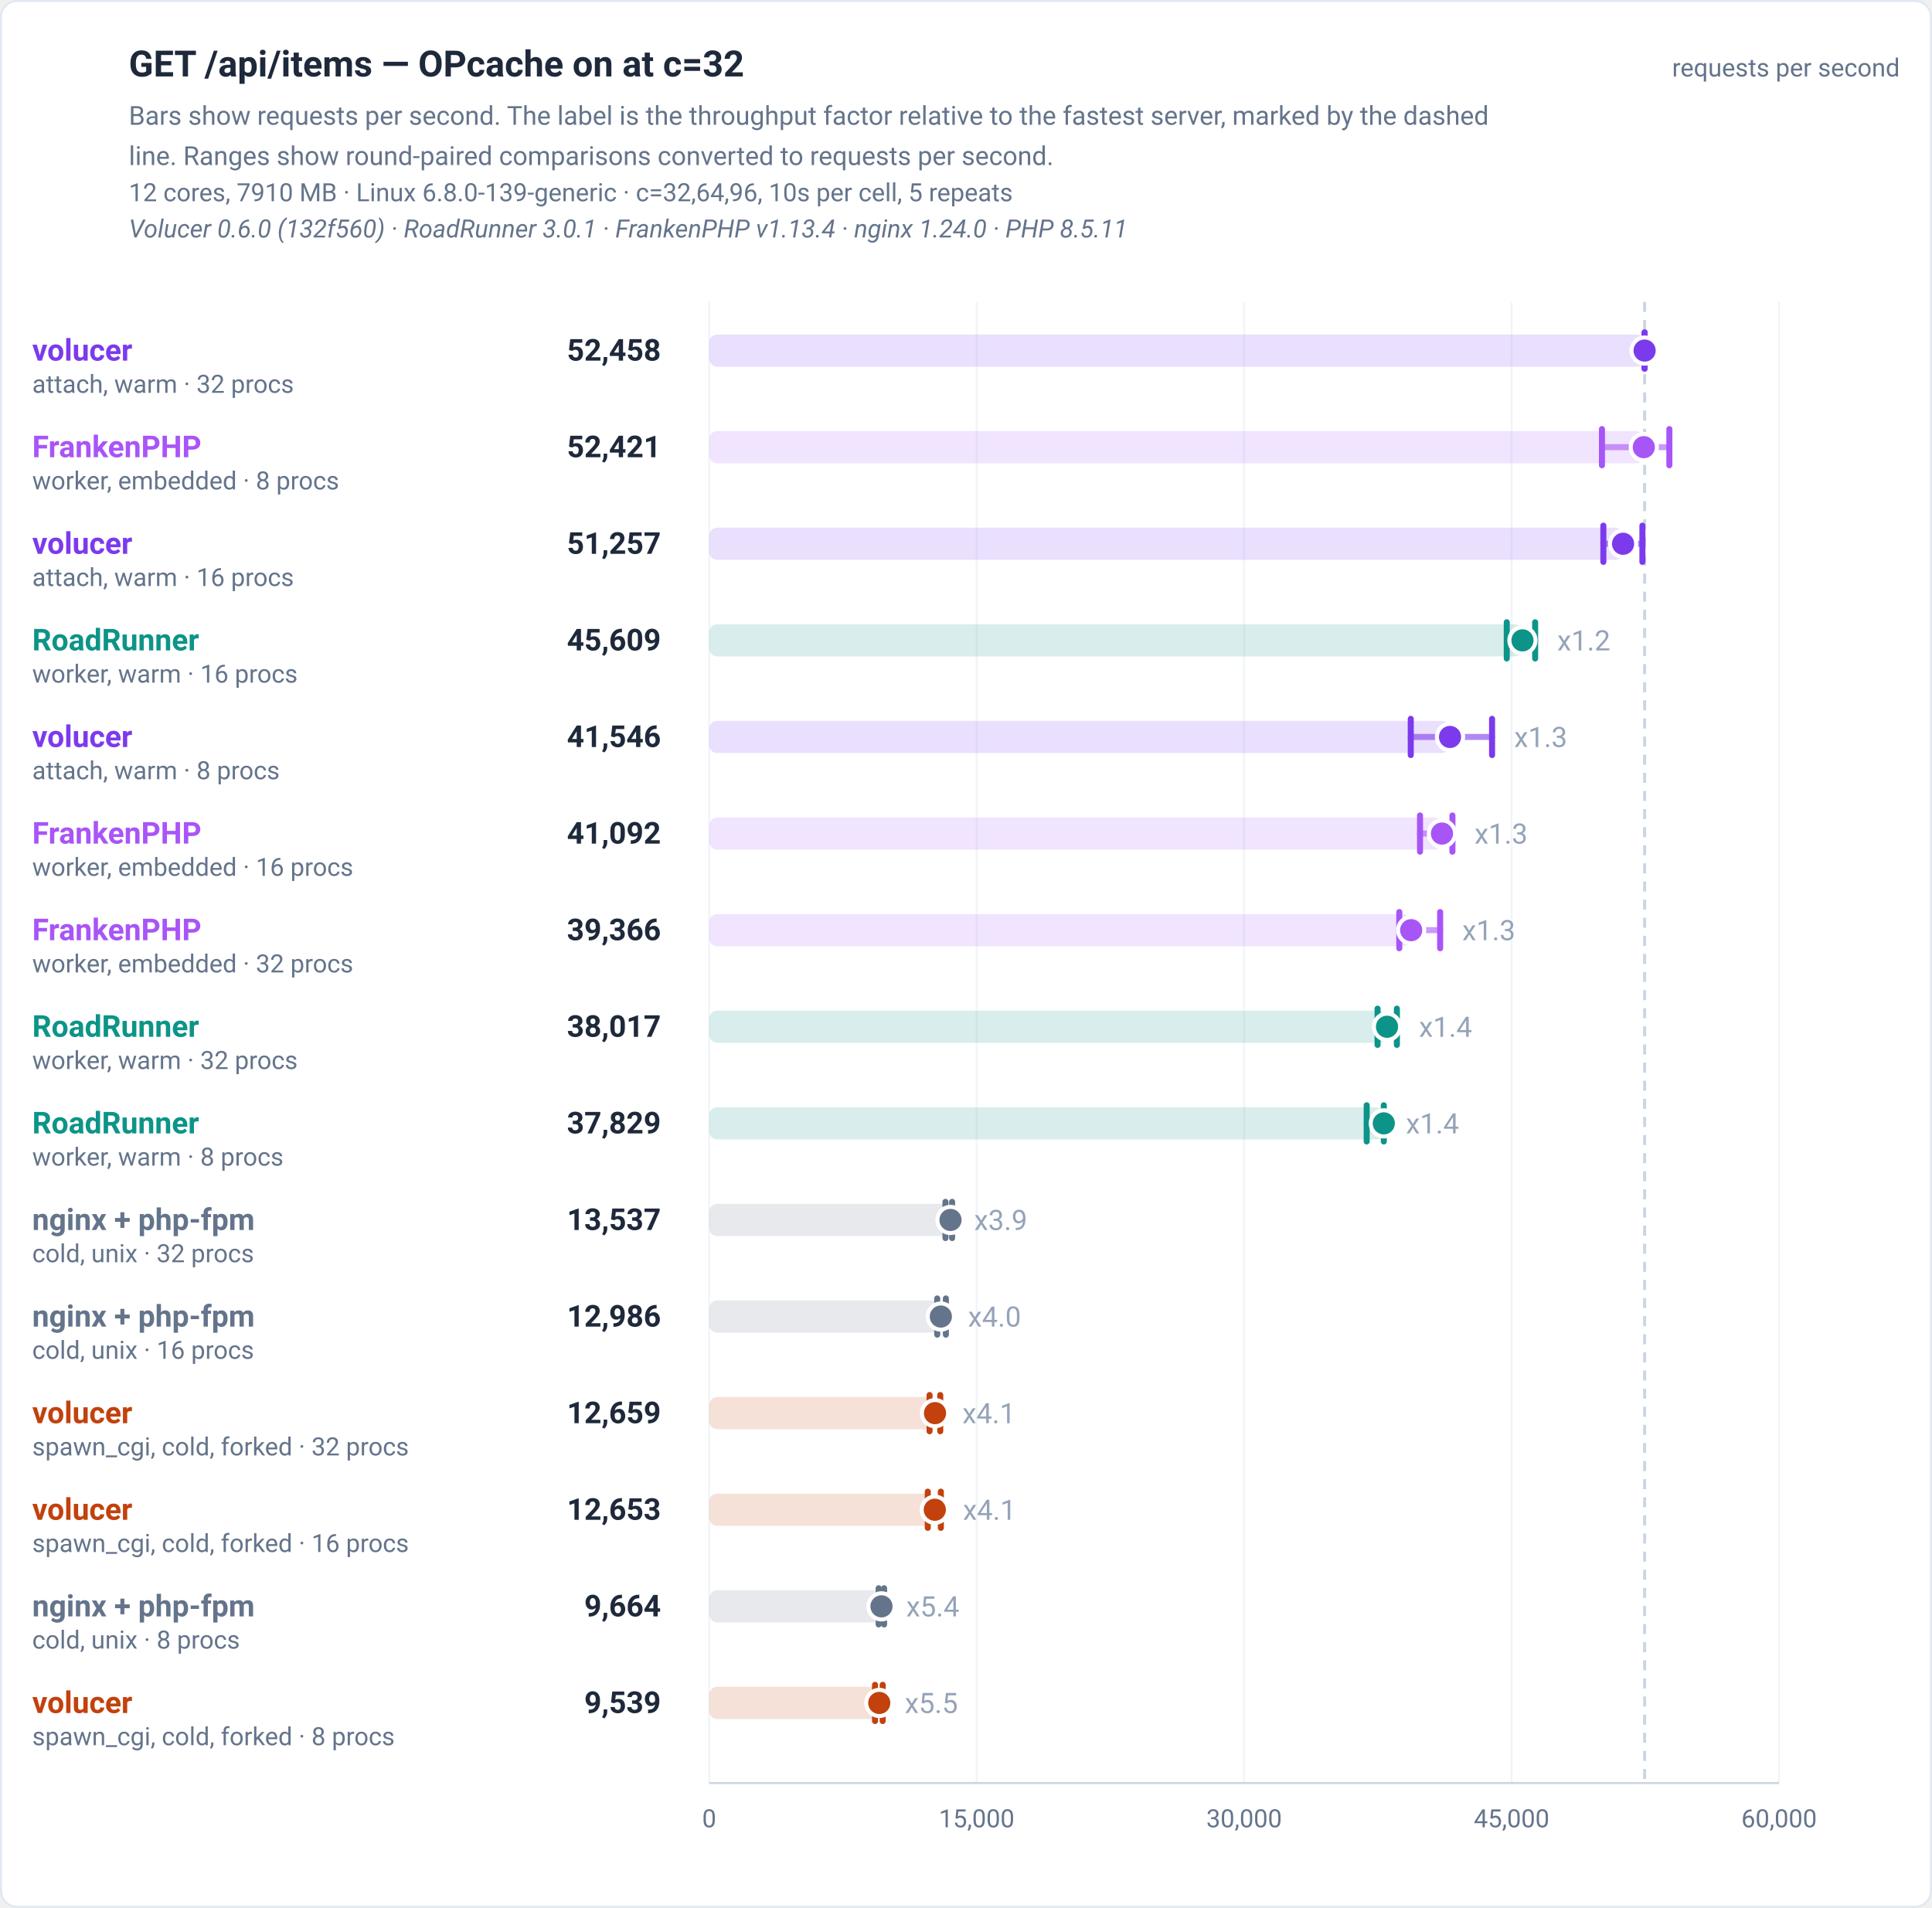
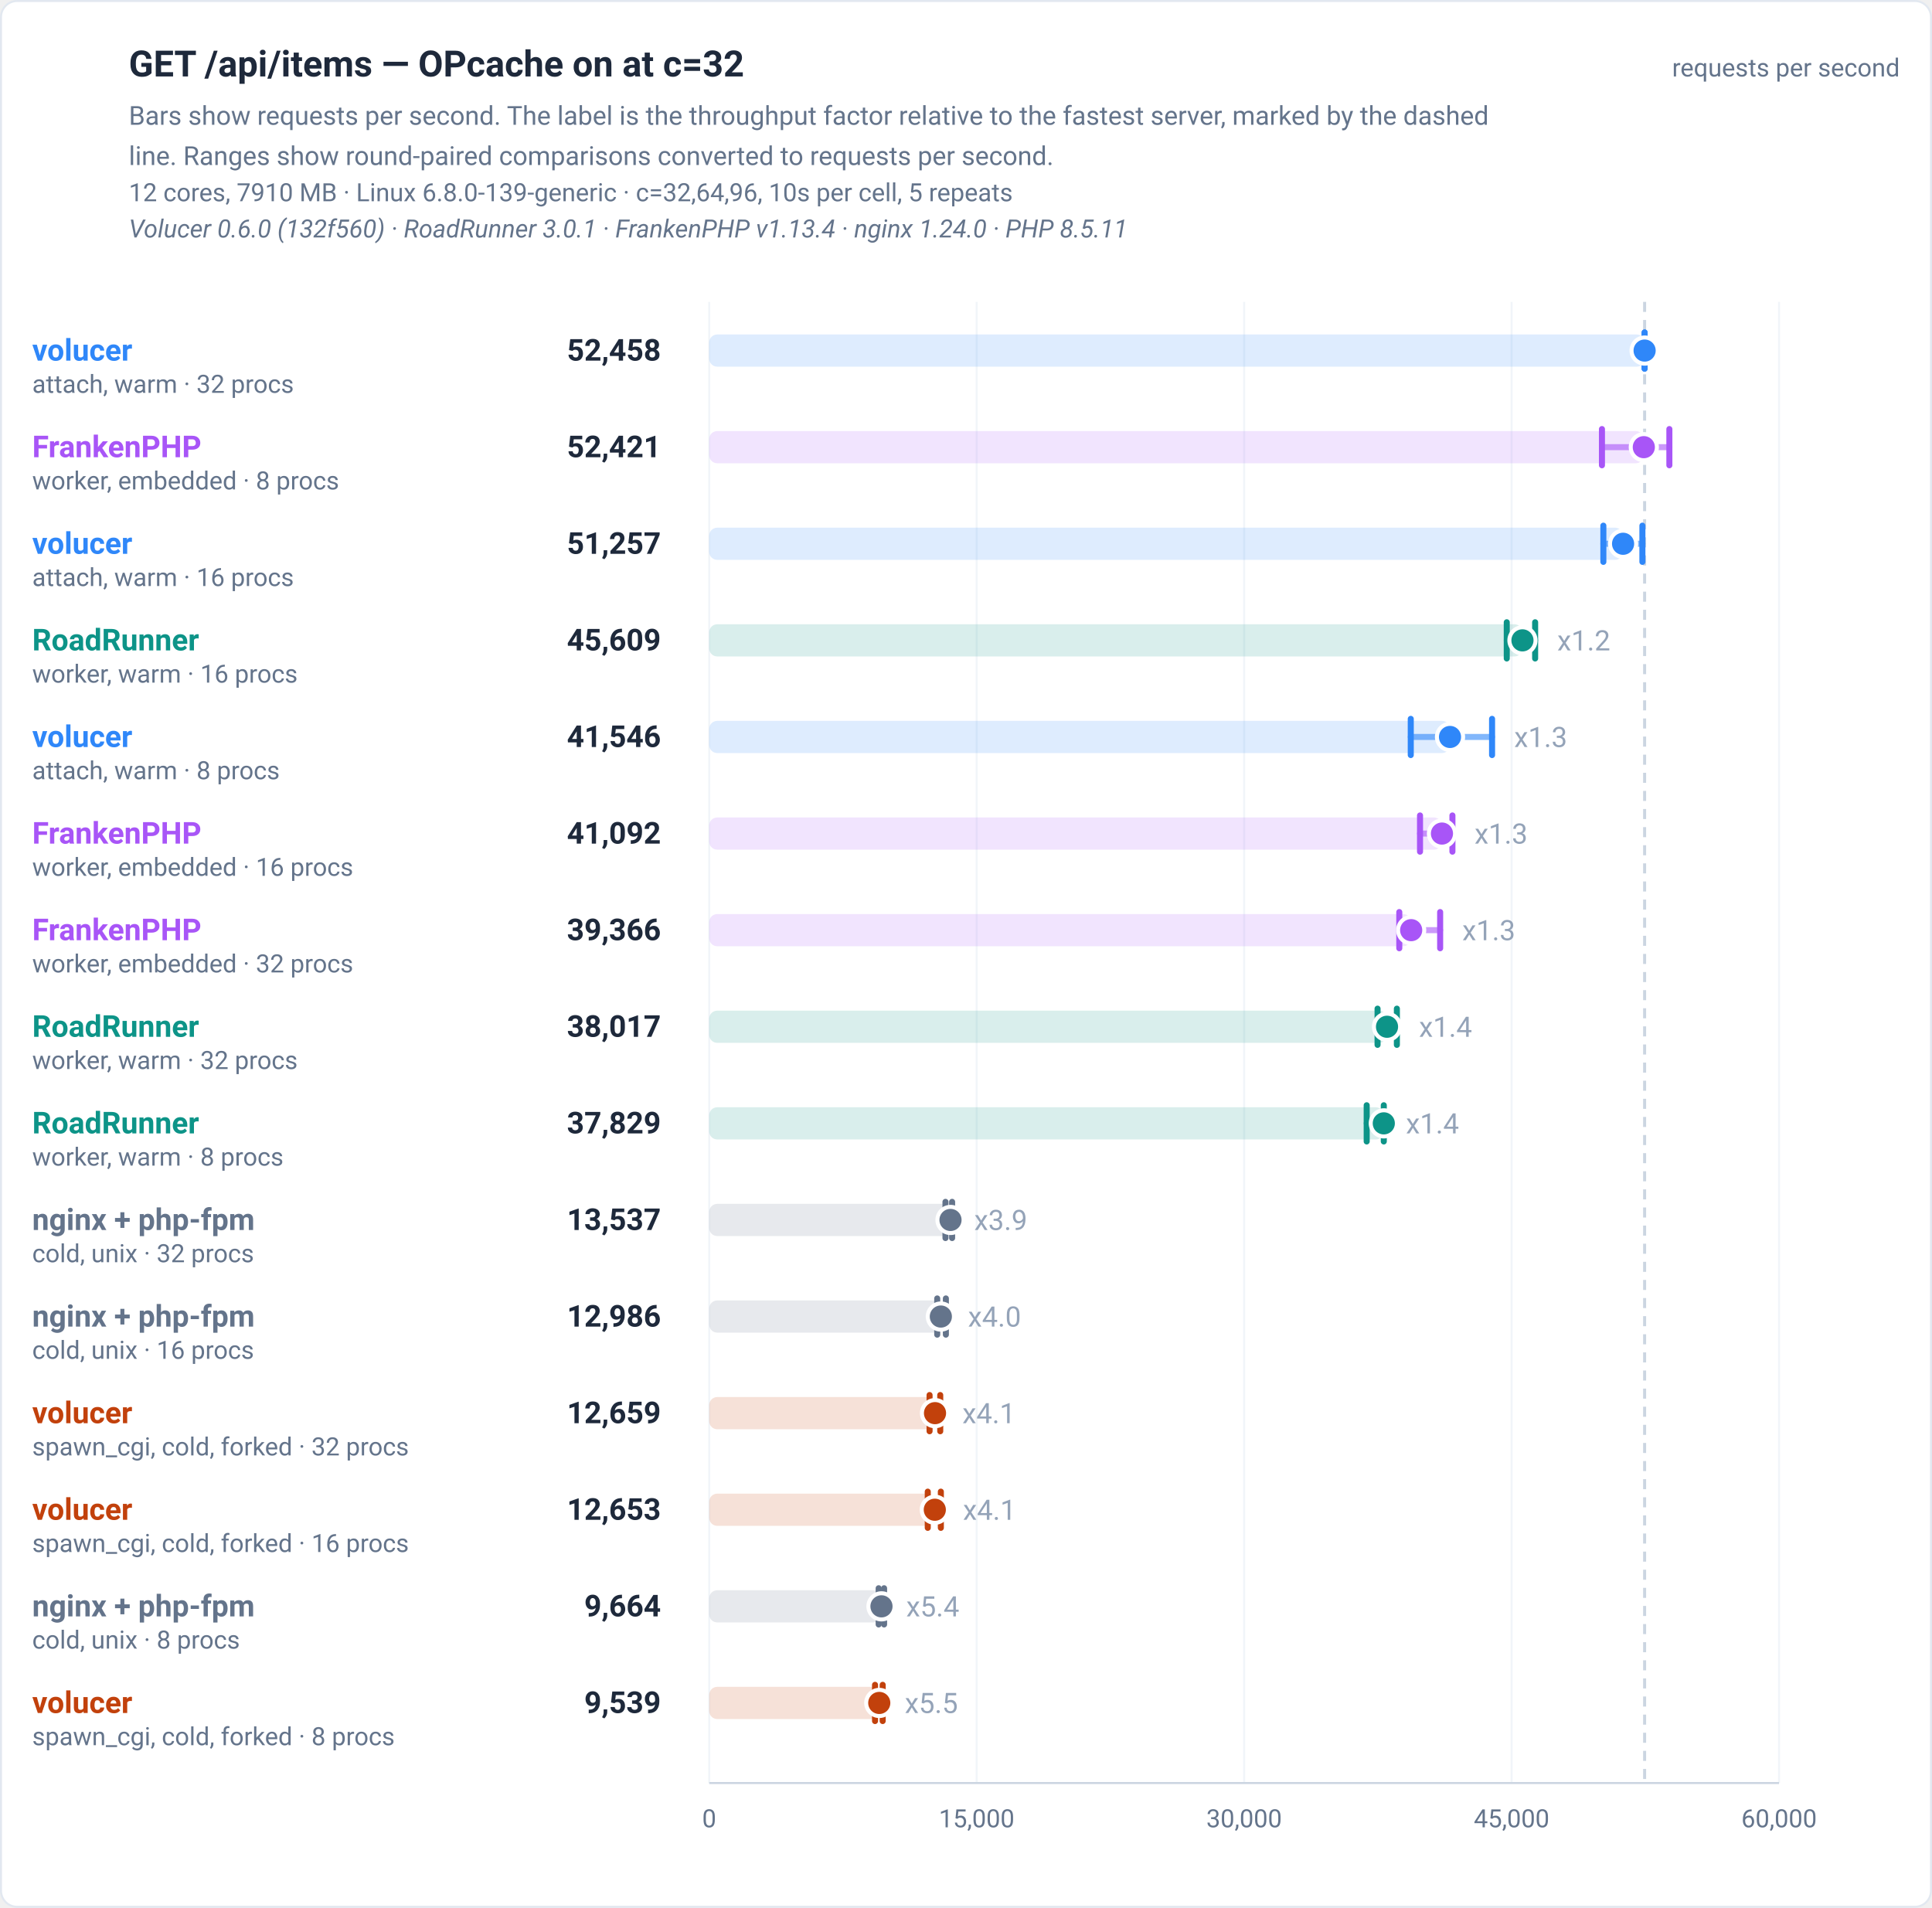
<svg xmlns="http://www.w3.org/2000/svg" width="960" height="948" viewBox="0 0 960 948" role="img" aria-label="GET /api/items — OPcache on at c=32">
  <rect x="0.5" y="0.5" width="959" height="947" rx="8" fill="#ffffff" stroke="#e2e8f0" />
  <text x="64.0" y="38.0" font-family="-apple-system,BlinkMacSystemFont,'Segoe UI',Roboto,Helvetica,Arial,sans-serif" font-size="18" fill="#1e293b" text-anchor="start" font-weight="600">GET /api/items — OPcache on at c=32</text>
  <text x="64.0" y="62.0" font-family="-apple-system,BlinkMacSystemFont,'Segoe UI',Roboto,Helvetica,Arial,sans-serif" font-size="13.0" fill="#64748b" text-anchor="start" font-weight="normal">Bars show requests per second. The label is the throughput factor relative to the fastest server, marked by the dashed</text>
  <text x="64.0" y="82.0" font-family="-apple-system,BlinkMacSystemFont,'Segoe UI',Roboto,Helvetica,Arial,sans-serif" font-size="13.0" fill="#64748b" text-anchor="start" font-weight="normal">line. Ranges show round-paired comparisons converted to requests per second.</text>
  <text x="64.0" y="100.0" font-family="-apple-system,BlinkMacSystemFont,'Segoe UI',Roboto,Helvetica,Arial,sans-serif" font-size="12.5" fill="#64748b" text-anchor="start" font-weight="normal">12 cores, 7910 MB · Linux 6.8.0-139-generic · c=32,64,96, 10s per cell, 5 repeats</text>
  <text x="64.0" y="118.0" font-family="-apple-system,BlinkMacSystemFont,'Segoe UI',Roboto,Helvetica,Arial,sans-serif" font-size="12.5" fill="#64748b" text-anchor="start" font-weight="normal" font-style="italic">Volucer 0.6.0 (132f560) · RoadRunner 3.0.1 · FrankenPHP v1.13.4 · nginx 1.24.0 · PHP 8.5.11</text>
  <text x="944.0" y="38.0" font-family="-apple-system,BlinkMacSystemFont,'Segoe UI',Roboto,Helvetica,Arial,sans-serif" font-size="12.5" fill="#64748b" text-anchor="end" font-weight="normal">requests per second</text>
  <line x1="352.4" y1="150.0" x2="352.4" y2="886.0" stroke="#f1f5f9" stroke-width="1" />
  <text x="352.4" y="908.0" font-family="-apple-system,BlinkMacSystemFont,'Segoe UI',Roboto,Helvetica,Arial,sans-serif" font-size="12.5" fill="#64748b" text-anchor="middle" font-weight="normal">0</text>
  <line x1="485.3" y1="150.0" x2="485.3" y2="886.0" stroke="#f1f5f9" stroke-width="1" />
  <text x="485.3" y="908.0" font-family="-apple-system,BlinkMacSystemFont,'Segoe UI',Roboto,Helvetica,Arial,sans-serif" font-size="12.5" fill="#64748b" text-anchor="middle" font-weight="normal">15,000</text>
  <line x1="618.2" y1="150.0" x2="618.2" y2="886.0" stroke="#f1f5f9" stroke-width="1" />
  <text x="618.2" y="908.0" font-family="-apple-system,BlinkMacSystemFont,'Segoe UI',Roboto,Helvetica,Arial,sans-serif" font-size="12.5" fill="#64748b" text-anchor="middle" font-weight="normal">30,000</text>
  <line x1="751.1" y1="150.0" x2="751.1" y2="886.0" stroke="#f1f5f9" stroke-width="1" />
  <text x="751.1" y="908.0" font-family="-apple-system,BlinkMacSystemFont,'Segoe UI',Roboto,Helvetica,Arial,sans-serif" font-size="12.5" fill="#64748b" text-anchor="middle" font-weight="normal">45,000</text>
  <line x1="884.0" y1="150.0" x2="884.0" y2="886.0" stroke="#f1f5f9" stroke-width="1" />
  <text x="884.0" y="908.0" font-family="-apple-system,BlinkMacSystemFont,'Segoe UI',Roboto,Helvetica,Arial,sans-serif" font-size="12.5" fill="#64748b" text-anchor="middle" font-weight="normal">60,000</text>
  <line x1="817.2" y1="150.0" x2="817.2" y2="886.0" stroke="#cbd5e1" stroke-width="1.5" stroke-dasharray="5 4" />
  <line x1="352.4" y1="886.0" x2="884.0" y2="886.0" stroke="#cbd5e1" stroke-width="1" />
-   <rect x="352.4" y="166.2" width="464.8" height="16.0" rx="4" fill="#7c3aed" fill-opacity="0.16" />
-   <line x1="817.2" y1="174.2" x2="817.2" y2="174.2" stroke="#7c3aed" stroke-width="3" stroke-linecap="round" opacity="0.6" />
-   <line x1="817.2" y1="165.2" x2="817.2" y2="183.2" stroke="#7c3aed" stroke-width="3" stroke-linecap="round" />
-   <line x1="817.2" y1="165.2" x2="817.2" y2="183.2" stroke="#7c3aed" stroke-width="3" stroke-linecap="round" />
-   <circle cx="817.2" cy="174.2" r="6.5" fill="#7c3aed" stroke="#ffffff" stroke-width="2" />
-   <text x="16.0" y="179.2" font-family="-apple-system,BlinkMacSystemFont,'Segoe UI',Roboto,Helvetica,Arial,sans-serif" font-size="15.0" fill="#7c3aed" text-anchor="start" font-weight="700">volucer</text>
+   <rect x="352.4" y="166.2" width="464.8" height="16.0" rx="4" fill="#2F87F9" fill-opacity="0.16" />
+   <line x1="817.2" y1="174.2" x2="817.2" y2="174.2" stroke="#2F87F9" stroke-width="3" stroke-linecap="round" opacity="0.6" />
+   <line x1="817.2" y1="165.2" x2="817.2" y2="183.2" stroke="#2F87F9" stroke-width="3" stroke-linecap="round" />
+   <line x1="817.2" y1="165.2" x2="817.2" y2="183.2" stroke="#2F87F9" stroke-width="3" stroke-linecap="round" />
+   <circle cx="817.2" cy="174.2" r="6.5" fill="#2F87F9" stroke="#ffffff" stroke-width="2" />
+   <text x="16.0" y="179.2" font-family="-apple-system,BlinkMacSystemFont,'Segoe UI',Roboto,Helvetica,Arial,sans-serif" font-size="15.0" fill="#2F87F9" text-anchor="start" font-weight="700">volucer</text>
  <text x="16.0" y="195.2" font-family="-apple-system,BlinkMacSystemFont,'Segoe UI',Roboto,Helvetica,Arial,sans-serif" font-size="12.5" fill="#64748b" text-anchor="start" font-weight="normal">attach, warm · 32 procs</text>
  <text x="328.4" y="179.2" font-family="-apple-system,BlinkMacSystemFont,'Segoe UI',Roboto,Helvetica,Arial,sans-serif" font-size="15.0" fill="#1e293b" text-anchor="end" font-weight="700">52,458</text>
  <rect x="352.4" y="214.2" width="464.4" height="16.0" rx="4" fill="#a855f7" fill-opacity="0.16" />
  <line x1="796.0" y1="222.2" x2="829.5" y2="222.2" stroke="#a855f7" stroke-width="3" stroke-linecap="round" opacity="0.6" />
  <line x1="796.0" y1="213.2" x2="796.0" y2="231.2" stroke="#a855f7" stroke-width="3" stroke-linecap="round" />
  <line x1="829.5" y1="213.2" x2="829.5" y2="231.2" stroke="#a855f7" stroke-width="3" stroke-linecap="round" />
  <circle cx="816.8" cy="222.2" r="6.5" fill="#a855f7" stroke="#ffffff" stroke-width="2" />
  <text x="16.0" y="227.2" font-family="-apple-system,BlinkMacSystemFont,'Segoe UI',Roboto,Helvetica,Arial,sans-serif" font-size="15.0" fill="#a855f7" text-anchor="start" font-weight="700">FrankenPHP</text>
  <text x="16.0" y="243.2" font-family="-apple-system,BlinkMacSystemFont,'Segoe UI',Roboto,Helvetica,Arial,sans-serif" font-size="12.5" fill="#64748b" text-anchor="start" font-weight="normal">worker, embedded · 8 procs</text>
  <text x="328.4" y="227.2" font-family="-apple-system,BlinkMacSystemFont,'Segoe UI',Roboto,Helvetica,Arial,sans-serif" font-size="15.0" fill="#1e293b" text-anchor="end" font-weight="700">52,421</text>
-   <rect x="352.4" y="262.2" width="454.1" height="16.0" rx="4" fill="#7c3aed" fill-opacity="0.16" />
-   <line x1="796.7" y1="270.2" x2="816.1" y2="270.2" stroke="#7c3aed" stroke-width="3" stroke-linecap="round" opacity="0.6" />
-   <line x1="796.7" y1="261.2" x2="796.7" y2="279.2" stroke="#7c3aed" stroke-width="3" stroke-linecap="round" />
-   <line x1="816.1" y1="261.2" x2="816.1" y2="279.2" stroke="#7c3aed" stroke-width="3" stroke-linecap="round" />
-   <circle cx="806.5" cy="270.2" r="6.5" fill="#7c3aed" stroke="#ffffff" stroke-width="2" />
-   <text x="16.0" y="275.2" font-family="-apple-system,BlinkMacSystemFont,'Segoe UI',Roboto,Helvetica,Arial,sans-serif" font-size="15.0" fill="#7c3aed" text-anchor="start" font-weight="700">volucer</text>
+   <rect x="352.4" y="262.2" width="454.1" height="16.0" rx="4" fill="#2F87F9" fill-opacity="0.16" />
+   <line x1="796.7" y1="270.2" x2="816.1" y2="270.2" stroke="#2F87F9" stroke-width="3" stroke-linecap="round" opacity="0.6" />
+   <line x1="796.7" y1="261.2" x2="796.7" y2="279.2" stroke="#2F87F9" stroke-width="3" stroke-linecap="round" />
+   <line x1="816.1" y1="261.2" x2="816.1" y2="279.2" stroke="#2F87F9" stroke-width="3" stroke-linecap="round" />
+   <circle cx="806.5" cy="270.2" r="6.5" fill="#2F87F9" stroke="#ffffff" stroke-width="2" />
+   <text x="16.0" y="275.2" font-family="-apple-system,BlinkMacSystemFont,'Segoe UI',Roboto,Helvetica,Arial,sans-serif" font-size="15.0" fill="#2F87F9" text-anchor="start" font-weight="700">volucer</text>
  <text x="16.0" y="291.2" font-family="-apple-system,BlinkMacSystemFont,'Segoe UI',Roboto,Helvetica,Arial,sans-serif" font-size="12.5" fill="#64748b" text-anchor="start" font-weight="normal">attach, warm · 16 procs</text>
  <text x="328.4" y="275.2" font-family="-apple-system,BlinkMacSystemFont,'Segoe UI',Roboto,Helvetica,Arial,sans-serif" font-size="15.0" fill="#1e293b" text-anchor="end" font-weight="700">51,257</text>
  <rect x="352.4" y="310.2" width="404.1" height="16.0" rx="4" fill="#0d9488" fill-opacity="0.16" />
  <line x1="748.7" y1="318.2" x2="762.8" y2="318.2" stroke="#0d9488" stroke-width="3" stroke-linecap="round" opacity="0.6" />
  <line x1="748.7" y1="309.2" x2="748.7" y2="327.2" stroke="#0d9488" stroke-width="3" stroke-linecap="round" />
  <line x1="762.8" y1="309.2" x2="762.8" y2="327.2" stroke="#0d9488" stroke-width="3" stroke-linecap="round" />
  <circle cx="756.5" cy="318.2" r="6.5" fill="#0d9488" stroke="#ffffff" stroke-width="2" />
  <text x="16.0" y="323.2" font-family="-apple-system,BlinkMacSystemFont,'Segoe UI',Roboto,Helvetica,Arial,sans-serif" font-size="15.0" fill="#0d9488" text-anchor="start" font-weight="700">RoadRunner</text>
  <text x="16.0" y="339.2" font-family="-apple-system,BlinkMacSystemFont,'Segoe UI',Roboto,Helvetica,Arial,sans-serif" font-size="12.5" fill="#64748b" text-anchor="start" font-weight="normal">worker, warm · 16 procs</text>
  <text x="328.4" y="323.2" font-family="-apple-system,BlinkMacSystemFont,'Segoe UI',Roboto,Helvetica,Arial,sans-serif" font-size="15.0" fill="#1e293b" text-anchor="end" font-weight="700">45,609</text>
  <text x="773.8" y="323.2" font-family="-apple-system,BlinkMacSystemFont,'Segoe UI',Roboto,Helvetica,Arial,sans-serif" font-size="14.0" fill="#94a3b8" text-anchor="start" font-weight="normal">x1.2</text>
-   <rect x="352.4" y="358.2" width="368.1" height="16.0" rx="4" fill="#7c3aed" fill-opacity="0.16" />
-   <line x1="701.0" y1="366.2" x2="741.4" y2="366.2" stroke="#7c3aed" stroke-width="3" stroke-linecap="round" opacity="0.6" />
-   <line x1="701.0" y1="357.2" x2="701.0" y2="375.2" stroke="#7c3aed" stroke-width="3" stroke-linecap="round" />
-   <line x1="741.4" y1="357.2" x2="741.4" y2="375.2" stroke="#7c3aed" stroke-width="3" stroke-linecap="round" />
-   <circle cx="720.5" cy="366.2" r="6.5" fill="#7c3aed" stroke="#ffffff" stroke-width="2" />
-   <text x="16.0" y="371.2" font-family="-apple-system,BlinkMacSystemFont,'Segoe UI',Roboto,Helvetica,Arial,sans-serif" font-size="15.0" fill="#7c3aed" text-anchor="start" font-weight="700">volucer</text>
+   <rect x="352.4" y="358.2" width="368.1" height="16.0" rx="4" fill="#2F87F9" fill-opacity="0.16" />
+   <line x1="701.0" y1="366.2" x2="741.4" y2="366.2" stroke="#2F87F9" stroke-width="3" stroke-linecap="round" opacity="0.6" />
+   <line x1="701.0" y1="357.2" x2="701.0" y2="375.2" stroke="#2F87F9" stroke-width="3" stroke-linecap="round" />
+   <line x1="741.4" y1="357.2" x2="741.4" y2="375.2" stroke="#2F87F9" stroke-width="3" stroke-linecap="round" />
+   <circle cx="720.5" cy="366.2" r="6.5" fill="#2F87F9" stroke="#ffffff" stroke-width="2" />
+   <text x="16.0" y="371.2" font-family="-apple-system,BlinkMacSystemFont,'Segoe UI',Roboto,Helvetica,Arial,sans-serif" font-size="15.0" fill="#2F87F9" text-anchor="start" font-weight="700">volucer</text>
  <text x="16.0" y="387.2" font-family="-apple-system,BlinkMacSystemFont,'Segoe UI',Roboto,Helvetica,Arial,sans-serif" font-size="12.5" fill="#64748b" text-anchor="start" font-weight="normal">attach, warm · 8 procs</text>
  <text x="328.4" y="371.2" font-family="-apple-system,BlinkMacSystemFont,'Segoe UI',Roboto,Helvetica,Arial,sans-serif" font-size="15.0" fill="#1e293b" text-anchor="end" font-weight="700">41,546</text>
  <text x="752.4" y="371.2" font-family="-apple-system,BlinkMacSystemFont,'Segoe UI',Roboto,Helvetica,Arial,sans-serif" font-size="14.0" fill="#94a3b8" text-anchor="start" font-weight="normal">x1.3</text>
  <rect x="352.4" y="406.2" width="364.1" height="16.0" rx="4" fill="#a855f7" fill-opacity="0.16" />
  <line x1="705.6" y1="414.2" x2="721.7" y2="414.2" stroke="#a855f7" stroke-width="3" stroke-linecap="round" opacity="0.6" />
  <line x1="705.6" y1="405.2" x2="705.6" y2="423.2" stroke="#a855f7" stroke-width="3" stroke-linecap="round" />
  <line x1="721.7" y1="405.2" x2="721.7" y2="423.2" stroke="#a855f7" stroke-width="3" stroke-linecap="round" />
  <circle cx="716.5" cy="414.2" r="6.5" fill="#a855f7" stroke="#ffffff" stroke-width="2" />
  <text x="16.0" y="419.2" font-family="-apple-system,BlinkMacSystemFont,'Segoe UI',Roboto,Helvetica,Arial,sans-serif" font-size="15.0" fill="#a855f7" text-anchor="start" font-weight="700">FrankenPHP</text>
  <text x="16.0" y="435.2" font-family="-apple-system,BlinkMacSystemFont,'Segoe UI',Roboto,Helvetica,Arial,sans-serif" font-size="12.5" fill="#64748b" text-anchor="start" font-weight="normal">worker, embedded · 16 procs</text>
  <text x="328.4" y="419.2" font-family="-apple-system,BlinkMacSystemFont,'Segoe UI',Roboto,Helvetica,Arial,sans-serif" font-size="15.0" fill="#1e293b" text-anchor="end" font-weight="700">41,092</text>
  <text x="732.7" y="419.2" font-family="-apple-system,BlinkMacSystemFont,'Segoe UI',Roboto,Helvetica,Arial,sans-serif" font-size="14.0" fill="#94a3b8" text-anchor="start" font-weight="normal">x1.3</text>
  <rect x="352.4" y="454.2" width="348.8" height="16.0" rx="4" fill="#a855f7" fill-opacity="0.16" />
  <line x1="695.3" y1="462.2" x2="715.6" y2="462.2" stroke="#a855f7" stroke-width="3" stroke-linecap="round" opacity="0.6" />
  <line x1="695.3" y1="453.2" x2="695.3" y2="471.2" stroke="#a855f7" stroke-width="3" stroke-linecap="round" />
  <line x1="715.6" y1="453.2" x2="715.6" y2="471.2" stroke="#a855f7" stroke-width="3" stroke-linecap="round" />
  <circle cx="701.2" cy="462.2" r="6.5" fill="#a855f7" stroke="#ffffff" stroke-width="2" />
  <text x="16.0" y="467.2" font-family="-apple-system,BlinkMacSystemFont,'Segoe UI',Roboto,Helvetica,Arial,sans-serif" font-size="15.0" fill="#a855f7" text-anchor="start" font-weight="700">FrankenPHP</text>
  <text x="16.0" y="483.2" font-family="-apple-system,BlinkMacSystemFont,'Segoe UI',Roboto,Helvetica,Arial,sans-serif" font-size="12.5" fill="#64748b" text-anchor="start" font-weight="normal">worker, embedded · 32 procs</text>
  <text x="328.4" y="467.2" font-family="-apple-system,BlinkMacSystemFont,'Segoe UI',Roboto,Helvetica,Arial,sans-serif" font-size="15.0" fill="#1e293b" text-anchor="end" font-weight="700">39,366</text>
  <text x="726.6" y="467.2" font-family="-apple-system,BlinkMacSystemFont,'Segoe UI',Roboto,Helvetica,Arial,sans-serif" font-size="14.0" fill="#94a3b8" text-anchor="start" font-weight="normal">x1.3</text>
  <rect x="352.4" y="502.2" width="336.8" height="16.0" rx="4" fill="#0d9488" fill-opacity="0.16" />
  <line x1="684.5" y1="510.2" x2="694.1" y2="510.2" stroke="#0d9488" stroke-width="3" stroke-linecap="round" opacity="0.6" />
  <line x1="684.5" y1="501.2" x2="684.5" y2="519.2" stroke="#0d9488" stroke-width="3" stroke-linecap="round" />
  <line x1="694.1" y1="501.2" x2="694.1" y2="519.2" stroke="#0d9488" stroke-width="3" stroke-linecap="round" />
  <circle cx="689.2" cy="510.2" r="6.5" fill="#0d9488" stroke="#ffffff" stroke-width="2" />
  <text x="16.0" y="515.2" font-family="-apple-system,BlinkMacSystemFont,'Segoe UI',Roboto,Helvetica,Arial,sans-serif" font-size="15.0" fill="#0d9488" text-anchor="start" font-weight="700">RoadRunner</text>
  <text x="16.0" y="531.2" font-family="-apple-system,BlinkMacSystemFont,'Segoe UI',Roboto,Helvetica,Arial,sans-serif" font-size="12.5" fill="#64748b" text-anchor="start" font-weight="normal">worker, warm · 32 procs</text>
  <text x="328.4" y="515.2" font-family="-apple-system,BlinkMacSystemFont,'Segoe UI',Roboto,Helvetica,Arial,sans-serif" font-size="15.0" fill="#1e293b" text-anchor="end" font-weight="700">38,017</text>
  <text x="705.1" y="515.2" font-family="-apple-system,BlinkMacSystemFont,'Segoe UI',Roboto,Helvetica,Arial,sans-serif" font-size="14.0" fill="#94a3b8" text-anchor="start" font-weight="normal">x1.4</text>
  <rect x="352.4" y="550.2" width="335.2" height="16.0" rx="4" fill="#0d9488" fill-opacity="0.16" />
  <line x1="679.1" y1="558.2" x2="687.6" y2="558.2" stroke="#0d9488" stroke-width="3" stroke-linecap="round" opacity="0.6" />
  <line x1="679.1" y1="549.2" x2="679.1" y2="567.2" stroke="#0d9488" stroke-width="3" stroke-linecap="round" />
  <line x1="687.6" y1="549.2" x2="687.6" y2="567.2" stroke="#0d9488" stroke-width="3" stroke-linecap="round" />
  <circle cx="687.6" cy="558.2" r="6.5" fill="#0d9488" stroke="#ffffff" stroke-width="2" />
  <text x="16.0" y="563.2" font-family="-apple-system,BlinkMacSystemFont,'Segoe UI',Roboto,Helvetica,Arial,sans-serif" font-size="15.0" fill="#0d9488" text-anchor="start" font-weight="700">RoadRunner</text>
  <text x="16.0" y="579.2" font-family="-apple-system,BlinkMacSystemFont,'Segoe UI',Roboto,Helvetica,Arial,sans-serif" font-size="12.5" fill="#64748b" text-anchor="start" font-weight="normal">worker, warm · 8 procs</text>
  <text x="328.4" y="563.2" font-family="-apple-system,BlinkMacSystemFont,'Segoe UI',Roboto,Helvetica,Arial,sans-serif" font-size="15.0" fill="#1e293b" text-anchor="end" font-weight="700">37,829</text>
  <text x="698.6" y="563.2" font-family="-apple-system,BlinkMacSystemFont,'Segoe UI',Roboto,Helvetica,Arial,sans-serif" font-size="14.0" fill="#94a3b8" text-anchor="start" font-weight="normal">x1.4</text>
  <rect x="352.4" y="598.2" width="119.9" height="16.0" rx="4" fill="#64748b" fill-opacity="0.16" />
  <line x1="469.8" y1="606.2" x2="473.1" y2="606.2" stroke="#64748b" stroke-width="3" stroke-linecap="round" opacity="0.6" />
  <line x1="469.8" y1="597.2" x2="469.8" y2="615.2" stroke="#64748b" stroke-width="3" stroke-linecap="round" />
  <line x1="473.1" y1="597.2" x2="473.1" y2="615.2" stroke="#64748b" stroke-width="3" stroke-linecap="round" />
  <circle cx="472.3" cy="606.2" r="6.5" fill="#64748b" stroke="#ffffff" stroke-width="2" />
  <text x="16.0" y="611.2" font-family="-apple-system,BlinkMacSystemFont,'Segoe UI',Roboto,Helvetica,Arial,sans-serif" font-size="15.0" fill="#64748b" text-anchor="start" font-weight="700">nginx + php-fpm</text>
  <text x="16.0" y="627.2" font-family="-apple-system,BlinkMacSystemFont,'Segoe UI',Roboto,Helvetica,Arial,sans-serif" font-size="12.5" fill="#64748b" text-anchor="start" font-weight="normal">cold, unix · 32 procs</text>
  <text x="328.4" y="611.2" font-family="-apple-system,BlinkMacSystemFont,'Segoe UI',Roboto,Helvetica,Arial,sans-serif" font-size="15.0" fill="#1e293b" text-anchor="end" font-weight="700">13,537</text>
  <text x="484.1" y="611.2" font-family="-apple-system,BlinkMacSystemFont,'Segoe UI',Roboto,Helvetica,Arial,sans-serif" font-size="14.0" fill="#94a3b8" text-anchor="start" font-weight="normal">x3.9</text>
  <rect x="352.4" y="646.2" width="115.1" height="16.0" rx="4" fill="#64748b" fill-opacity="0.16" />
  <line x1="465.7" y1="654.2" x2="470.0" y2="654.2" stroke="#64748b" stroke-width="3" stroke-linecap="round" opacity="0.6" />
  <line x1="465.7" y1="645.2" x2="465.7" y2="663.2" stroke="#64748b" stroke-width="3" stroke-linecap="round" />
  <line x1="470.0" y1="645.2" x2="470.0" y2="663.2" stroke="#64748b" stroke-width="3" stroke-linecap="round" />
  <circle cx="467.5" cy="654.2" r="6.5" fill="#64748b" stroke="#ffffff" stroke-width="2" />
  <text x="16.0" y="659.2" font-family="-apple-system,BlinkMacSystemFont,'Segoe UI',Roboto,Helvetica,Arial,sans-serif" font-size="15.0" fill="#64748b" text-anchor="start" font-weight="700">nginx + php-fpm</text>
  <text x="16.0" y="675.2" font-family="-apple-system,BlinkMacSystemFont,'Segoe UI',Roboto,Helvetica,Arial,sans-serif" font-size="12.5" fill="#64748b" text-anchor="start" font-weight="normal">cold, unix · 16 procs</text>
  <text x="328.4" y="659.2" font-family="-apple-system,BlinkMacSystemFont,'Segoe UI',Roboto,Helvetica,Arial,sans-serif" font-size="15.0" fill="#1e293b" text-anchor="end" font-weight="700">12,986</text>
  <text x="481.0" y="659.2" font-family="-apple-system,BlinkMacSystemFont,'Segoe UI',Roboto,Helvetica,Arial,sans-serif" font-size="14.0" fill="#94a3b8" text-anchor="start" font-weight="normal">x4.0</text>
  <rect x="352.4" y="694.2" width="112.2" height="16.0" rx="4" fill="#c2410c" fill-opacity="0.16" />
  <line x1="461.9" y1="702.2" x2="467.2" y2="702.2" stroke="#c2410c" stroke-width="3" stroke-linecap="round" opacity="0.6" />
  <line x1="461.9" y1="693.2" x2="461.9" y2="711.2" stroke="#c2410c" stroke-width="3" stroke-linecap="round" />
  <line x1="467.2" y1="693.2" x2="467.2" y2="711.2" stroke="#c2410c" stroke-width="3" stroke-linecap="round" />
  <circle cx="464.6" cy="702.2" r="6.5" fill="#c2410c" stroke="#ffffff" stroke-width="2" />
  <text x="16.0" y="707.2" font-family="-apple-system,BlinkMacSystemFont,'Segoe UI',Roboto,Helvetica,Arial,sans-serif" font-size="15.0" fill="#c2410c" text-anchor="start" font-weight="700">volucer</text>
  <text x="16.0" y="723.2" font-family="-apple-system,BlinkMacSystemFont,'Segoe UI',Roboto,Helvetica,Arial,sans-serif" font-size="12.5" fill="#64748b" text-anchor="start" font-weight="normal">spawn_cgi, cold, forked · 32 procs</text>
  <text x="328.4" y="707.2" font-family="-apple-system,BlinkMacSystemFont,'Segoe UI',Roboto,Helvetica,Arial,sans-serif" font-size="15.0" fill="#1e293b" text-anchor="end" font-weight="700">12,659</text>
  <text x="478.2" y="707.2" font-family="-apple-system,BlinkMacSystemFont,'Segoe UI',Roboto,Helvetica,Arial,sans-serif" font-size="14.0" fill="#94a3b8" text-anchor="start" font-weight="normal">x4.1</text>
  <rect x="352.4" y="742.2" width="112.1" height="16.0" rx="4" fill="#c2410c" fill-opacity="0.16" />
  <line x1="461.0" y1="750.2" x2="467.5" y2="750.2" stroke="#c2410c" stroke-width="3" stroke-linecap="round" opacity="0.6" />
  <line x1="461.0" y1="741.2" x2="461.0" y2="759.2" stroke="#c2410c" stroke-width="3" stroke-linecap="round" />
  <line x1="467.5" y1="741.2" x2="467.5" y2="759.2" stroke="#c2410c" stroke-width="3" stroke-linecap="round" />
  <circle cx="464.5" cy="750.2" r="6.5" fill="#c2410c" stroke="#ffffff" stroke-width="2" />
  <text x="16.0" y="755.2" font-family="-apple-system,BlinkMacSystemFont,'Segoe UI',Roboto,Helvetica,Arial,sans-serif" font-size="15.0" fill="#c2410c" text-anchor="start" font-weight="700">volucer</text>
  <text x="16.0" y="771.2" font-family="-apple-system,BlinkMacSystemFont,'Segoe UI',Roboto,Helvetica,Arial,sans-serif" font-size="12.5" fill="#64748b" text-anchor="start" font-weight="normal">spawn_cgi, cold, forked · 16 procs</text>
  <text x="328.4" y="755.2" font-family="-apple-system,BlinkMacSystemFont,'Segoe UI',Roboto,Helvetica,Arial,sans-serif" font-size="15.0" fill="#1e293b" text-anchor="end" font-weight="700">12,653</text>
  <text x="478.5" y="755.2" font-family="-apple-system,BlinkMacSystemFont,'Segoe UI',Roboto,Helvetica,Arial,sans-serif" font-size="14.0" fill="#94a3b8" text-anchor="start" font-weight="normal">x4.1</text>
  <rect x="352.4" y="790.2" width="85.6" height="16.0" rx="4" fill="#64748b" fill-opacity="0.16" />
  <line x1="436.6" y1="798.2" x2="439.3" y2="798.2" stroke="#64748b" stroke-width="3" stroke-linecap="round" opacity="0.6" />
  <line x1="436.6" y1="789.2" x2="436.6" y2="807.2" stroke="#64748b" stroke-width="3" stroke-linecap="round" />
  <line x1="439.3" y1="789.2" x2="439.3" y2="807.2" stroke="#64748b" stroke-width="3" stroke-linecap="round" />
  <circle cx="438.0" cy="798.2" r="6.5" fill="#64748b" stroke="#ffffff" stroke-width="2" />
  <text x="16.0" y="803.2" font-family="-apple-system,BlinkMacSystemFont,'Segoe UI',Roboto,Helvetica,Arial,sans-serif" font-size="15.0" fill="#64748b" text-anchor="start" font-weight="700">nginx + php-fpm</text>
  <text x="16.0" y="819.2" font-family="-apple-system,BlinkMacSystemFont,'Segoe UI',Roboto,Helvetica,Arial,sans-serif" font-size="12.5" fill="#64748b" text-anchor="start" font-weight="normal">cold, unix · 8 procs</text>
  <text x="328.4" y="803.2" font-family="-apple-system,BlinkMacSystemFont,'Segoe UI',Roboto,Helvetica,Arial,sans-serif" font-size="15.0" fill="#1e293b" text-anchor="end" font-weight="700">9,664</text>
  <text x="450.3" y="803.2" font-family="-apple-system,BlinkMacSystemFont,'Segoe UI',Roboto,Helvetica,Arial,sans-serif" font-size="14.0" fill="#94a3b8" text-anchor="start" font-weight="normal">x5.4</text>
  <rect x="352.4" y="838.2" width="84.5" height="16.0" rx="4" fill="#c2410c" fill-opacity="0.16" />
  <line x1="434.8" y1="846.2" x2="438.6" y2="846.2" stroke="#c2410c" stroke-width="3" stroke-linecap="round" opacity="0.6" />
  <line x1="434.8" y1="837.2" x2="434.8" y2="855.2" stroke="#c2410c" stroke-width="3" stroke-linecap="round" />
  <line x1="438.6" y1="837.2" x2="438.6" y2="855.2" stroke="#c2410c" stroke-width="3" stroke-linecap="round" />
  <circle cx="436.9" cy="846.2" r="6.5" fill="#c2410c" stroke="#ffffff" stroke-width="2" />
  <text x="16.0" y="851.2" font-family="-apple-system,BlinkMacSystemFont,'Segoe UI',Roboto,Helvetica,Arial,sans-serif" font-size="15.0" fill="#c2410c" text-anchor="start" font-weight="700">volucer</text>
  <text x="16.0" y="867.2" font-family="-apple-system,BlinkMacSystemFont,'Segoe UI',Roboto,Helvetica,Arial,sans-serif" font-size="12.5" fill="#64748b" text-anchor="start" font-weight="normal">spawn_cgi, cold, forked · 8 procs</text>
  <text x="328.4" y="851.2" font-family="-apple-system,BlinkMacSystemFont,'Segoe UI',Roboto,Helvetica,Arial,sans-serif" font-size="15.0" fill="#1e293b" text-anchor="end" font-weight="700">9,539</text>
  <text x="449.6" y="851.2" font-family="-apple-system,BlinkMacSystemFont,'Segoe UI',Roboto,Helvetica,Arial,sans-serif" font-size="14.0" fill="#94a3b8" text-anchor="start" font-weight="normal">x5.5</text>
</svg>
